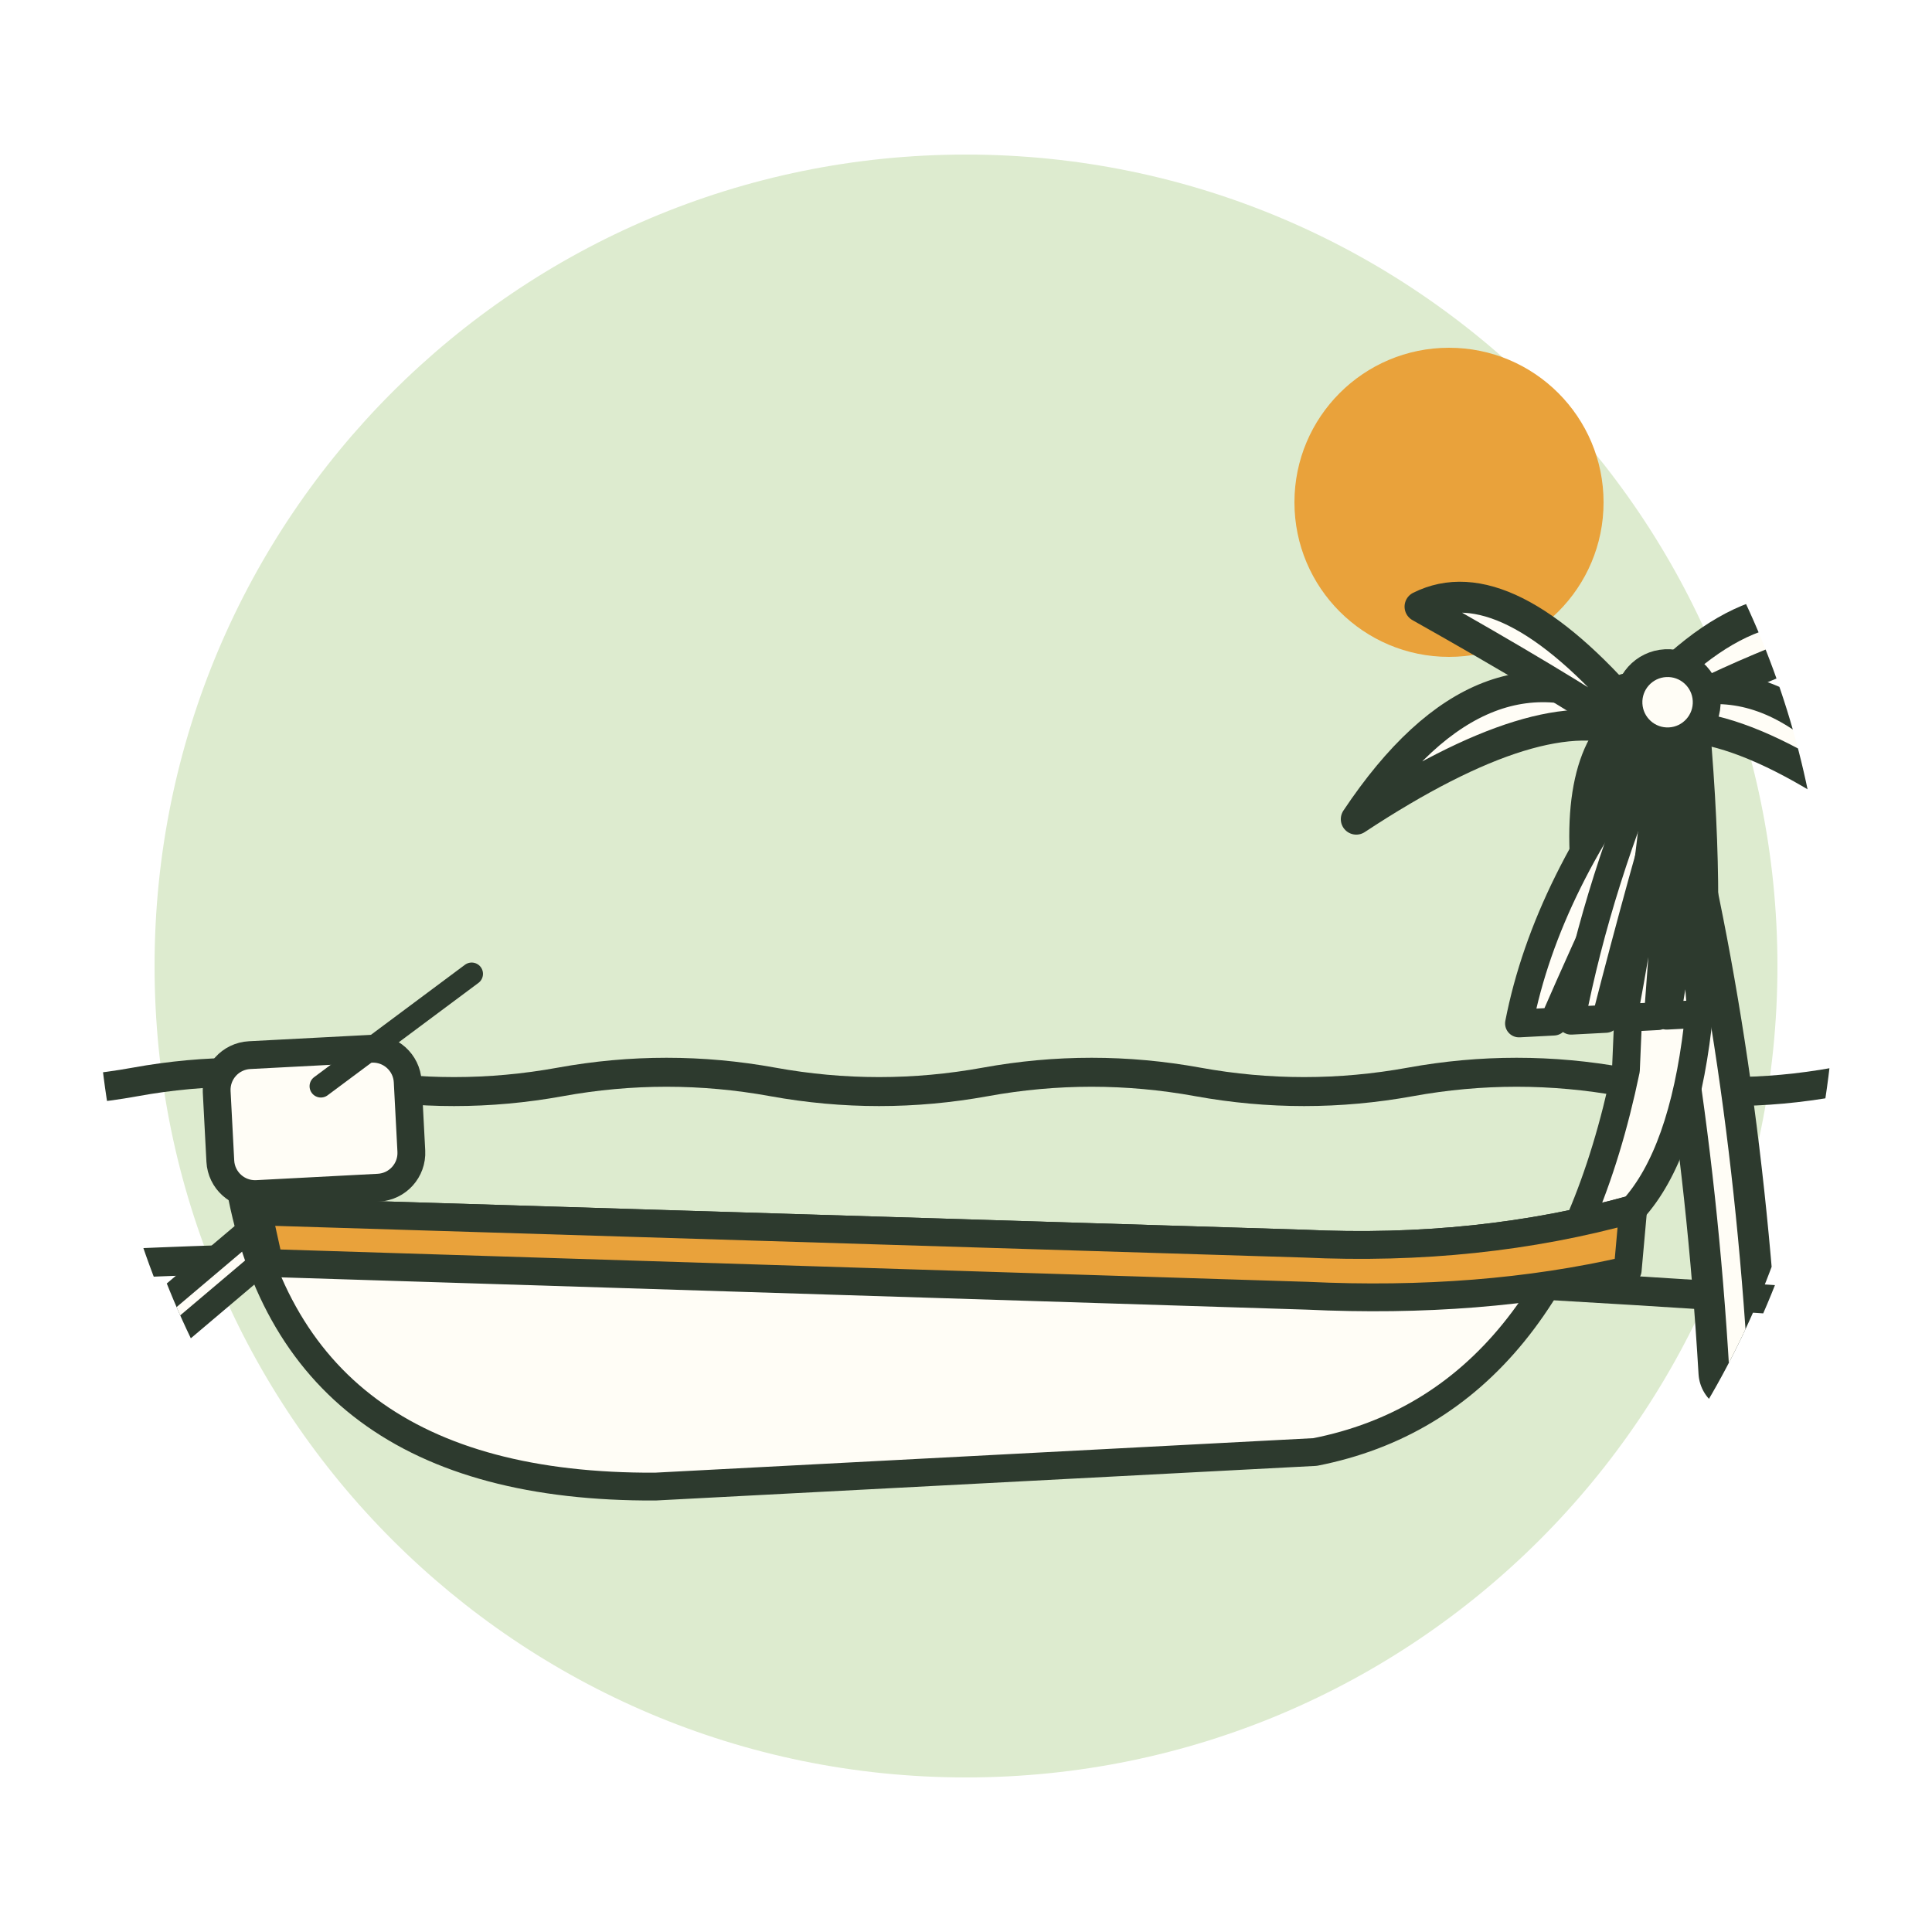
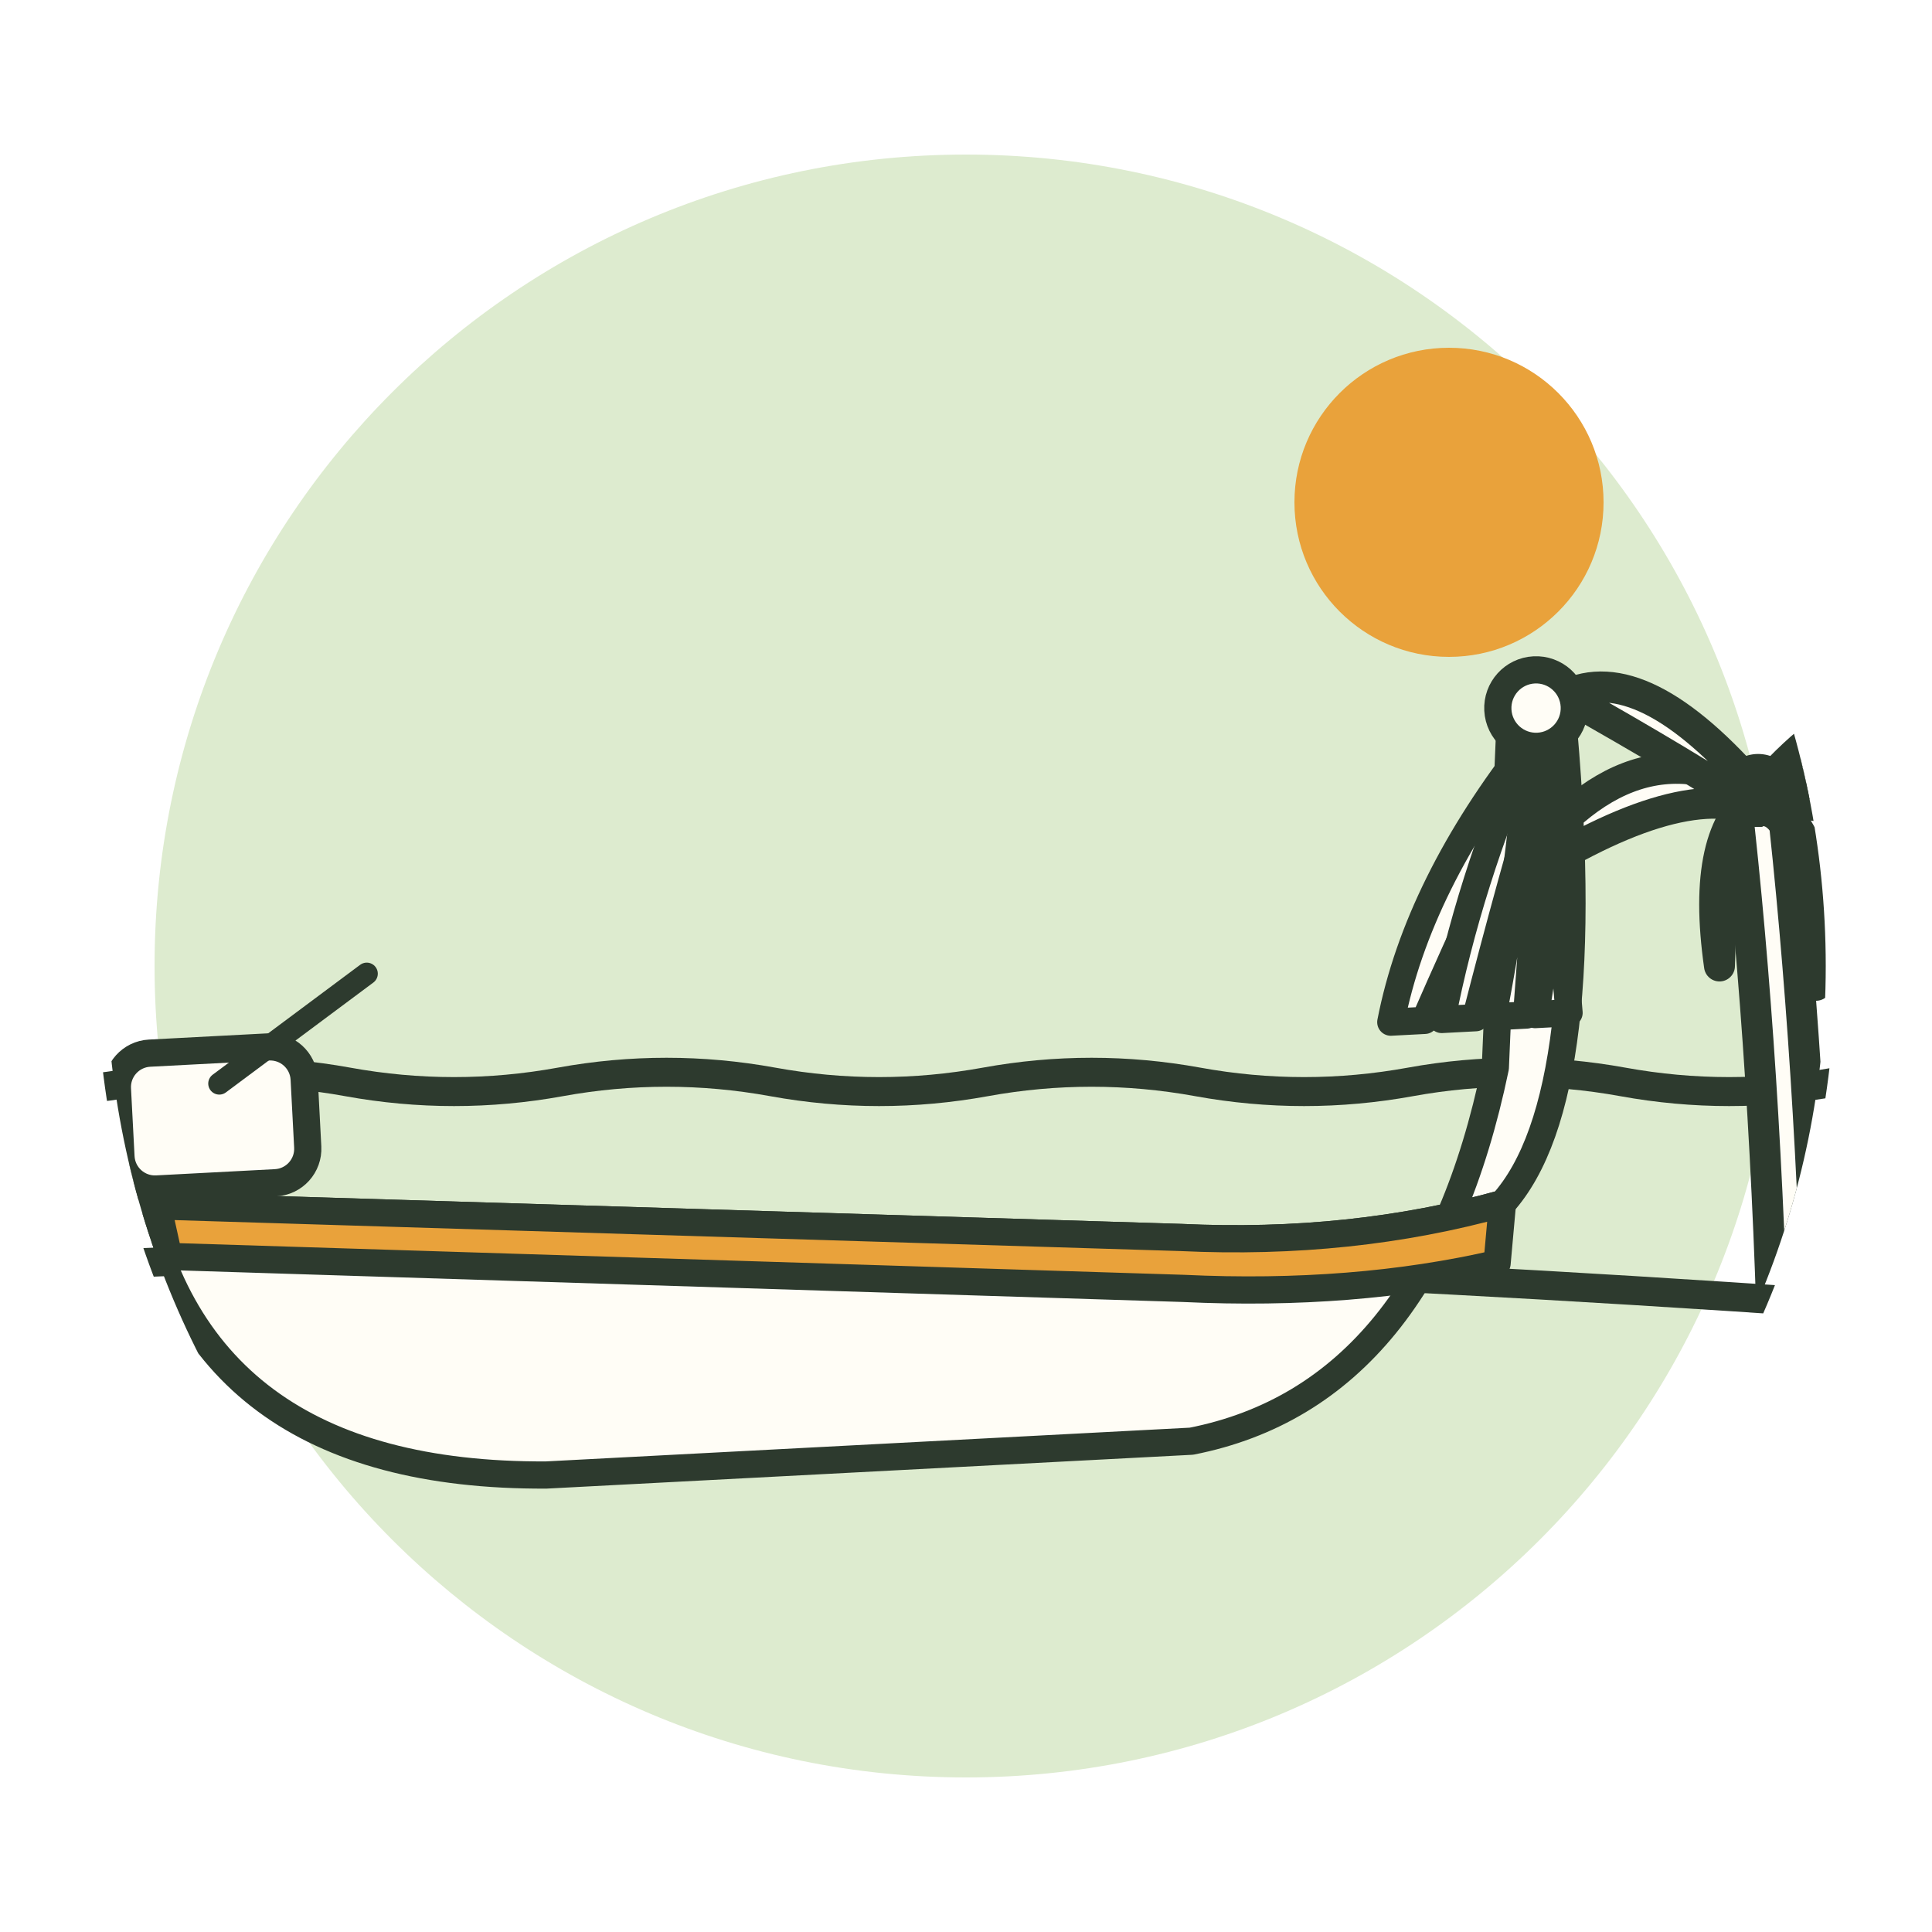
<svg xmlns="http://www.w3.org/2000/svg" viewBox="0 0 200 200" width="200" height="200">
  <defs>
    <clipPath id="clip">
      <circle cx="100" cy="100" r="90" />
    </clipPath>
  </defs>
  <circle cx="100" cy="100" r="84" fill="#DDEBCF" />
  <g clip-path="url(#clip)">
    <path d="M-30 112 Q-19.0 110 -8 112 T14 112 T36 112 T58 112 T80 112 T102 112 T124 112 T146 112 T168 112 T190 112 T212 112 T234 112" fill="none" stroke="#2D3A2E" stroke-width="3" stroke-linecap="round" />
    <path d="M-30 134 Q60 124 230 138" fill="none" stroke="#2D3A2E" stroke-width="3" stroke-linecap="round" />
    <clipPath id="frame">
      <path d="M11 100 a89 89 0 1 0 178 0 a89 89 0 1 0 -178 0Z" />
    </clipPath>
    <g clip-path="url(#frame)">
      <circle cx="150" cy="52" r="16" fill="#E9A23B" />
-       <path d="M180 142 Q177.8 104.6 169.0 73.8" fill="none" stroke="#2D3A2E" stroke-width="8.35" stroke-linecap="round" stroke-linejoin="round" />
-       <path d="M180 142 Q177.8 104.6 169.0 73.8" fill="none" stroke="#FFFDF6" stroke-width="1.95" stroke-linecap="round" stroke-linejoin="round" />
-       <path d="M169.0 73.8 Q153.6 65.0 140.4 84.8 Q159.76 72.04 169.0 76.0Z" fill="#FFFDF6" stroke="#2D3A2E" stroke-width="3.2" stroke-linejoin="round" stroke-linecap="round" />
-       <path d="M169.0 73.8 Q184.4 65.0 197.6 87.0 Q178.24 72.04 169.0 76.0Z" fill="#FFFDF6" stroke="#2D3A2E" stroke-width="3.2" stroke-linejoin="round" stroke-linecap="round" />
-       <path d="M169.0 73.8 Q155.8 58.4 147.0 62.8 Q161.08 70.72 169.0 76.0Z" fill="#FFFDF6" stroke="#2D3A2E" stroke-width="3.2" stroke-linejoin="round" stroke-linecap="round" />
-       <path d="M169.0 73.8 Q182.2 58.4 193.2 65.0 Q176.92 70.72 169.0 76.0Z" fill="#FFFDF6" stroke="#2D3A2E" stroke-width="3.2" stroke-linejoin="round" stroke-linecap="round" />
-       <path d="M169.0 73.8 Q162.4 78.2 164.6 93.6 Q165.04 74.68 169.0 76.0Z" fill="#FFFDF6" stroke="#2D3A2E" stroke-width="3.2" stroke-linejoin="round" stroke-linecap="round" />
-       <path d="M169.0 73.8 Q177.8 78.2 175.6 95.8 Q174.28 74.68 169.0 76.0Z" fill="#FFFDF6" stroke="#2D3A2E" stroke-width="3.2" stroke-linejoin="round" stroke-linecap="round" />
-       <g transform="translate(100 100) scale(.9) translate(-100 -92) rotate(-3 100 146)">
+       <path d="M186 144 Q185.2 110.0 182.0 82.0" fill="none" stroke="#2D3A2E" stroke-width="7.9" stroke-linecap="round" stroke-linejoin="round" />
+       <path d="M186 144 Q185.2 110.0 182.0 82.0" fill="none" stroke="#FFFDF6" stroke-width="1.5" stroke-linecap="round" stroke-linejoin="round" />
+       <path d="M182.0 82.0 Q168.0 74.0 156.0 92.0 Q173.6 80.4 182.0 84.0Z" fill="#FFFDF6" stroke="#2D3A2E" stroke-width="3.2" stroke-linejoin="round" stroke-linecap="round" />
+       <path d="M182.0 82.0 Q196.0 74.0 208.0 94.0 Q190.4 80.4 182.0 84.0Z" fill="#FFFDF6" stroke="#2D3A2E" stroke-width="3.2" stroke-linejoin="round" stroke-linecap="round" />
+       <path d="M182.0 82.0 Q170.0 68.0 162.0 72.0 Q174.8 79.2 182.0 84.0Z" fill="#FFFDF6" stroke="#2D3A2E" stroke-width="3.2" stroke-linejoin="round" stroke-linecap="round" />
+       <path d="M182.0 82.0 Q194.0 68.0 204.0 74.0 Q189.2 79.2 182.0 84.0Z" fill="#FFFDF6" stroke="#2D3A2E" stroke-width="3.2" stroke-linejoin="round" stroke-linecap="round" />
+       <path d="M182.0 82.0 Q176.0 86.0 178.0 100.0 Q178.4 82.8 182.0 84.0Z" fill="#FFFDF6" stroke="#2D3A2E" stroke-width="3.2" stroke-linejoin="round" stroke-linecap="round" />
+       <path d="M182.0 82.0 Q190.0 86.0 188.0 102.0 Q186.8 82.8 182.0 84.0Z" fill="#FFFDF6" stroke="#2D3A2E" stroke-width="3.2" stroke-linejoin="round" stroke-linecap="round" />
+       <g transform="translate(88 100) scale(.88) translate(-100 -92) rotate(-3 100 146)">
        <path d="M30 112 L-20 150" fill="none" stroke="#2D3A2E" stroke-width="6.6" stroke-linecap="round" stroke-linejoin="round" />
        <path d="M30 112 L-20 150" fill="none" stroke="#FFFDF6" stroke-width="1" stroke-linecap="round" stroke-linejoin="round" />
        <path d="M18 112 Q22 148 64 150 H140 Q168 146 178 108 L182 66 L188 66 Q190 112 178 124 Q160 128 140 126 L20 116Z" fill="#FFFDF6" stroke="#2D3A2E" stroke-width="3.2" stroke-linejoin="round" stroke-linecap="round" />
        <path d="M20 116 L140 126 Q160 128 178 124 L177 131 Q160 134 140 132 L21 122Z" fill="#E9A23B" stroke="#2D3A2E" stroke-width="3.2" stroke-linejoin="round" stroke-linecap="round" />
        <path d="M20 98 H34 A4 4 0 0 1 38 102 V110 A4 4 0 0 1 34 114 H20 A4 4 0 0 1 16 110 V102 A4 4 0 0 1 20 98Z" fill="#FFFDF6" stroke="#2D3A2E" stroke-width="3.2" stroke-linejoin="round" stroke-linecap="round" />
        <path d="M28 102 L46 90" fill="none" stroke="#2D3A2E" stroke-width="2.6" stroke-linecap="round" stroke-linejoin="round" />
        <path d="M184 70 Q170 86 166 102 L170 102 Q178.0 86 186 72Z" fill="#FFFDF6" stroke="#2D3A2E" stroke-width="3.2" stroke-linejoin="round" stroke-linecap="round" />
        <path d="M184 70 Q176 86 172 102 L176 102 Q181.0 86 186 72Z" fill="#FFFDF6" stroke="#2D3A2E" stroke-width="3.2" stroke-linejoin="round" stroke-linecap="round" />
        <path d="M184 70 Q182 86 178 102 L182 102 Q184.0 86 186 72Z" fill="#FFFDF6" stroke="#2D3A2E" stroke-width="3.2" stroke-linejoin="round" stroke-linecap="round" />
        <path d="M184 70 Q187 86 183 102 L187 102 Q186.5 86 186 72Z" fill="#FFFDF6" stroke="#2D3A2E" stroke-width="3.2" stroke-linejoin="round" stroke-linecap="round" />
        <path d="M180.5 66 a4.5 4.5 0 1 0 9.0 0 a4.5 4.5 0 1 0 -9.0 0Z" fill="#FFFDF6" stroke="#2D3A2E" stroke-width="3.2" stroke-linejoin="round" stroke-linecap="round" />
      </g>
    </g>
  </g>
</svg>
